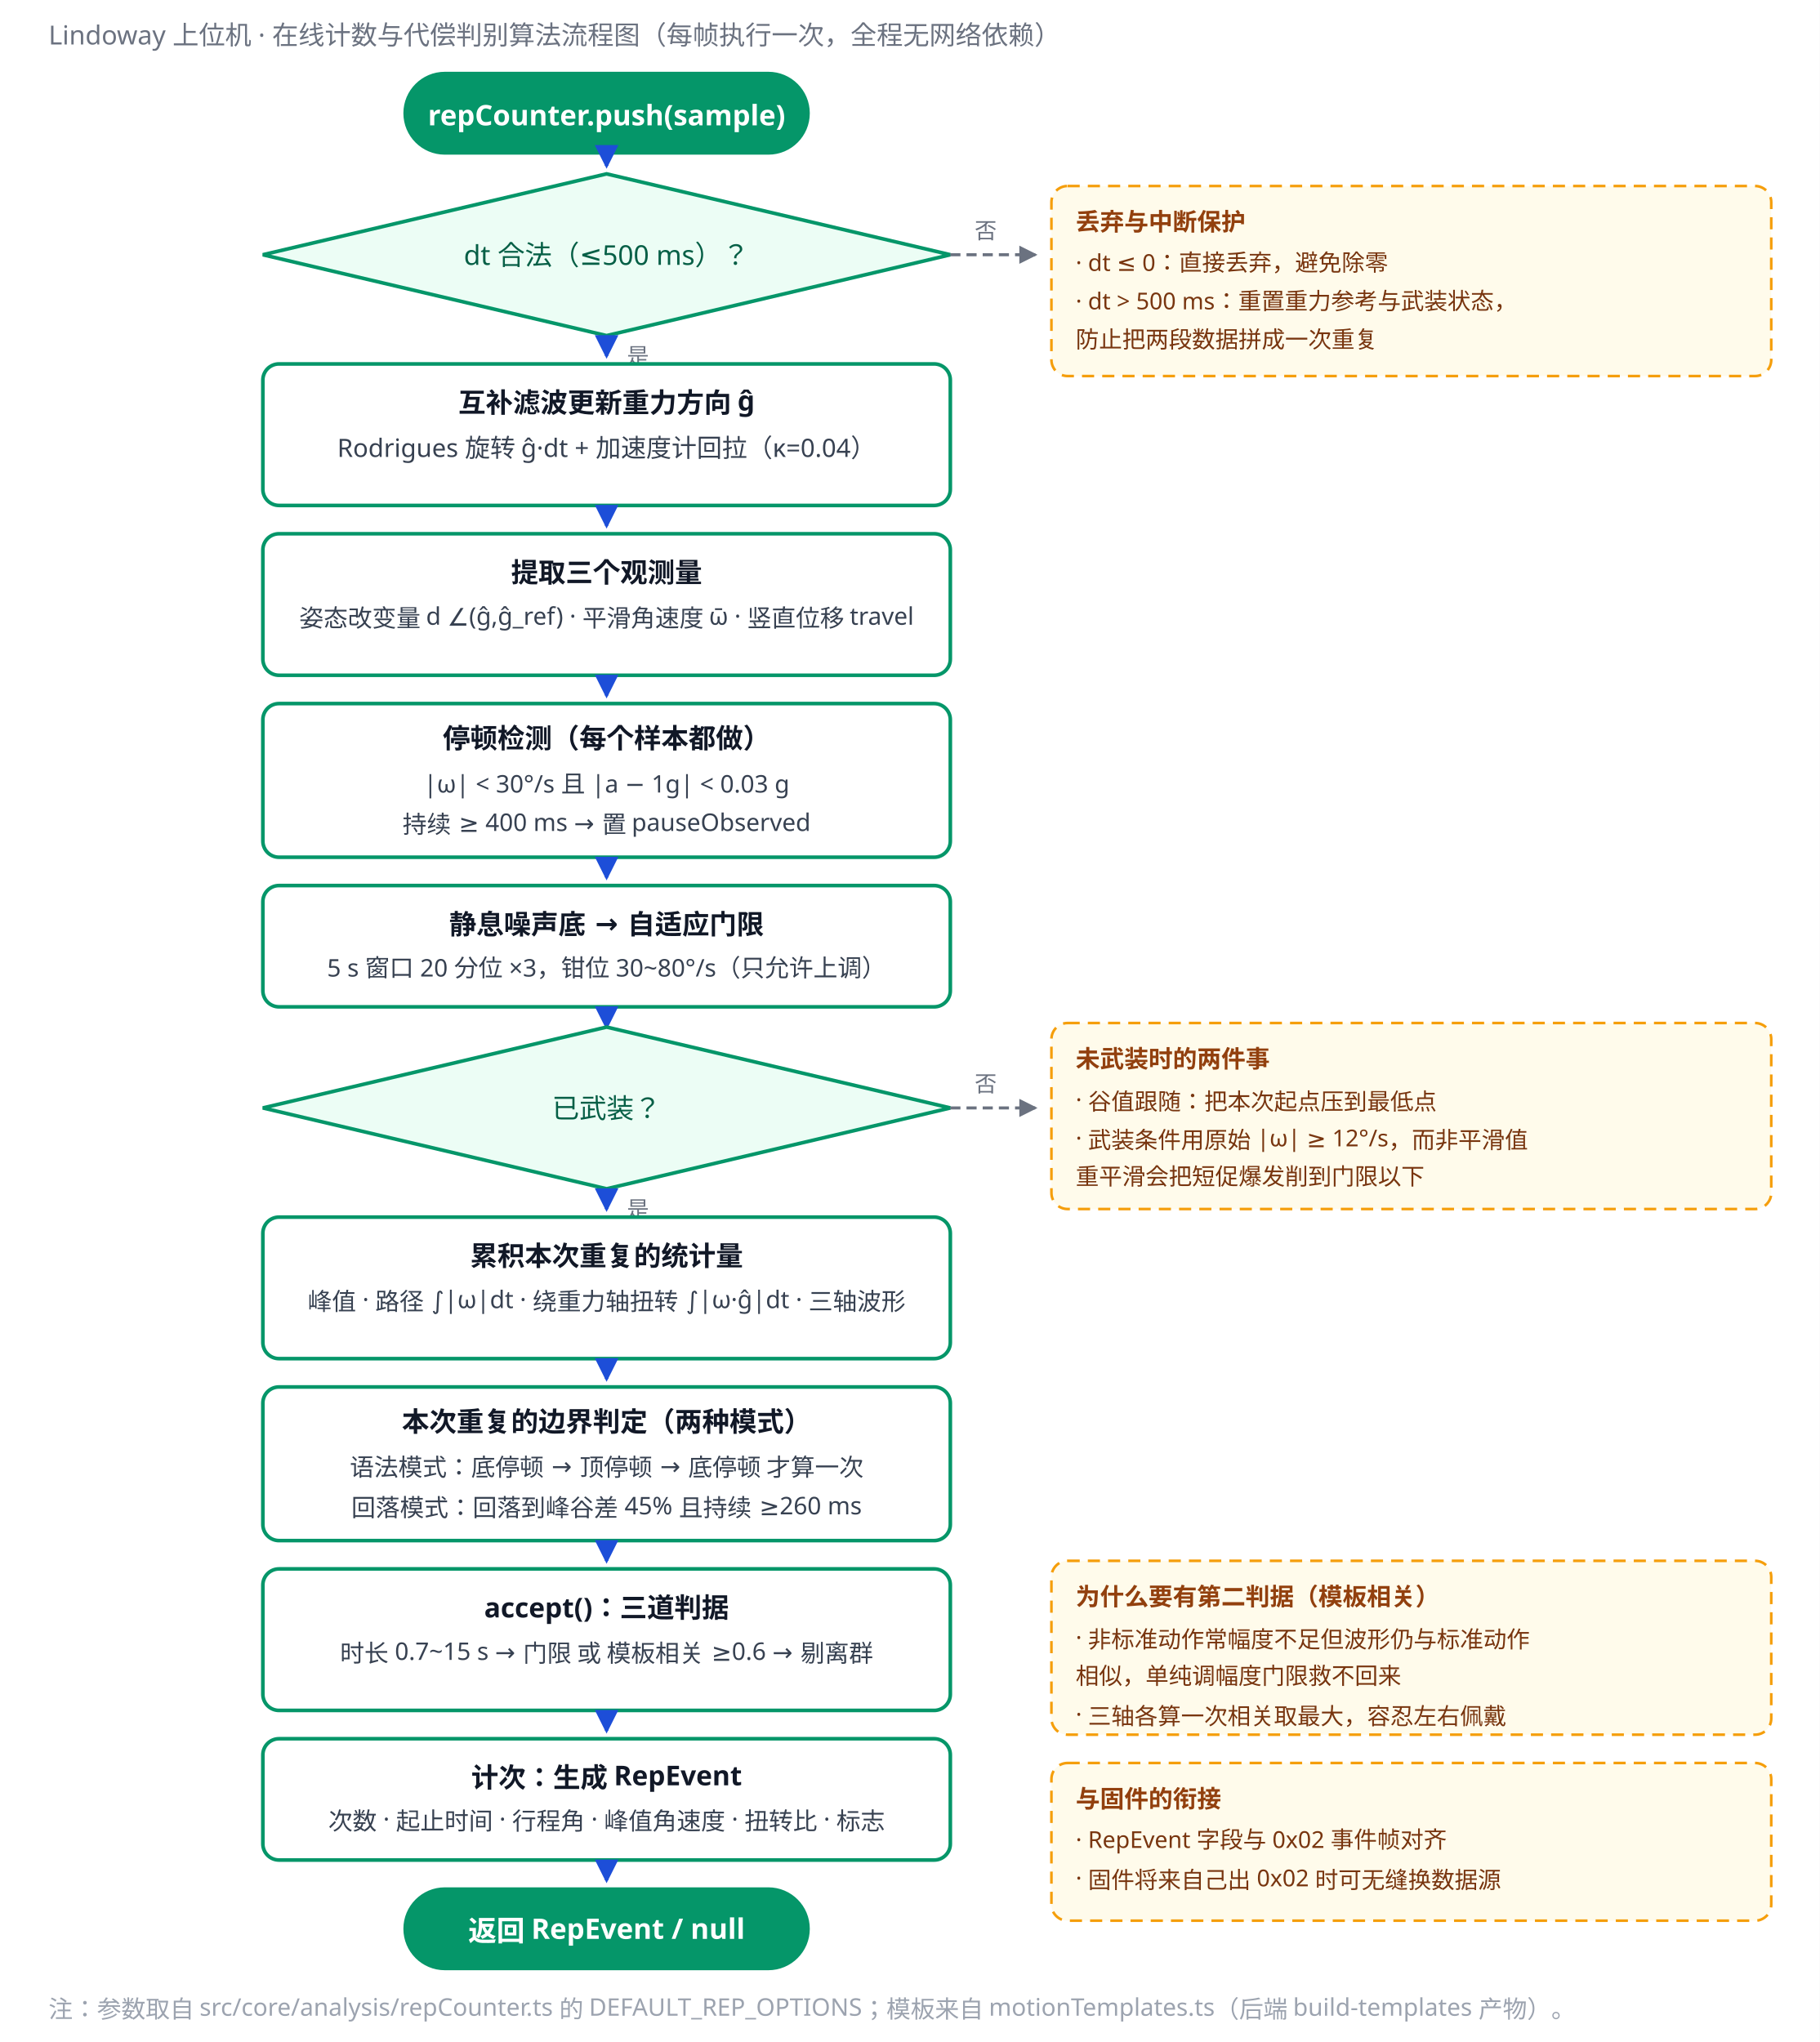
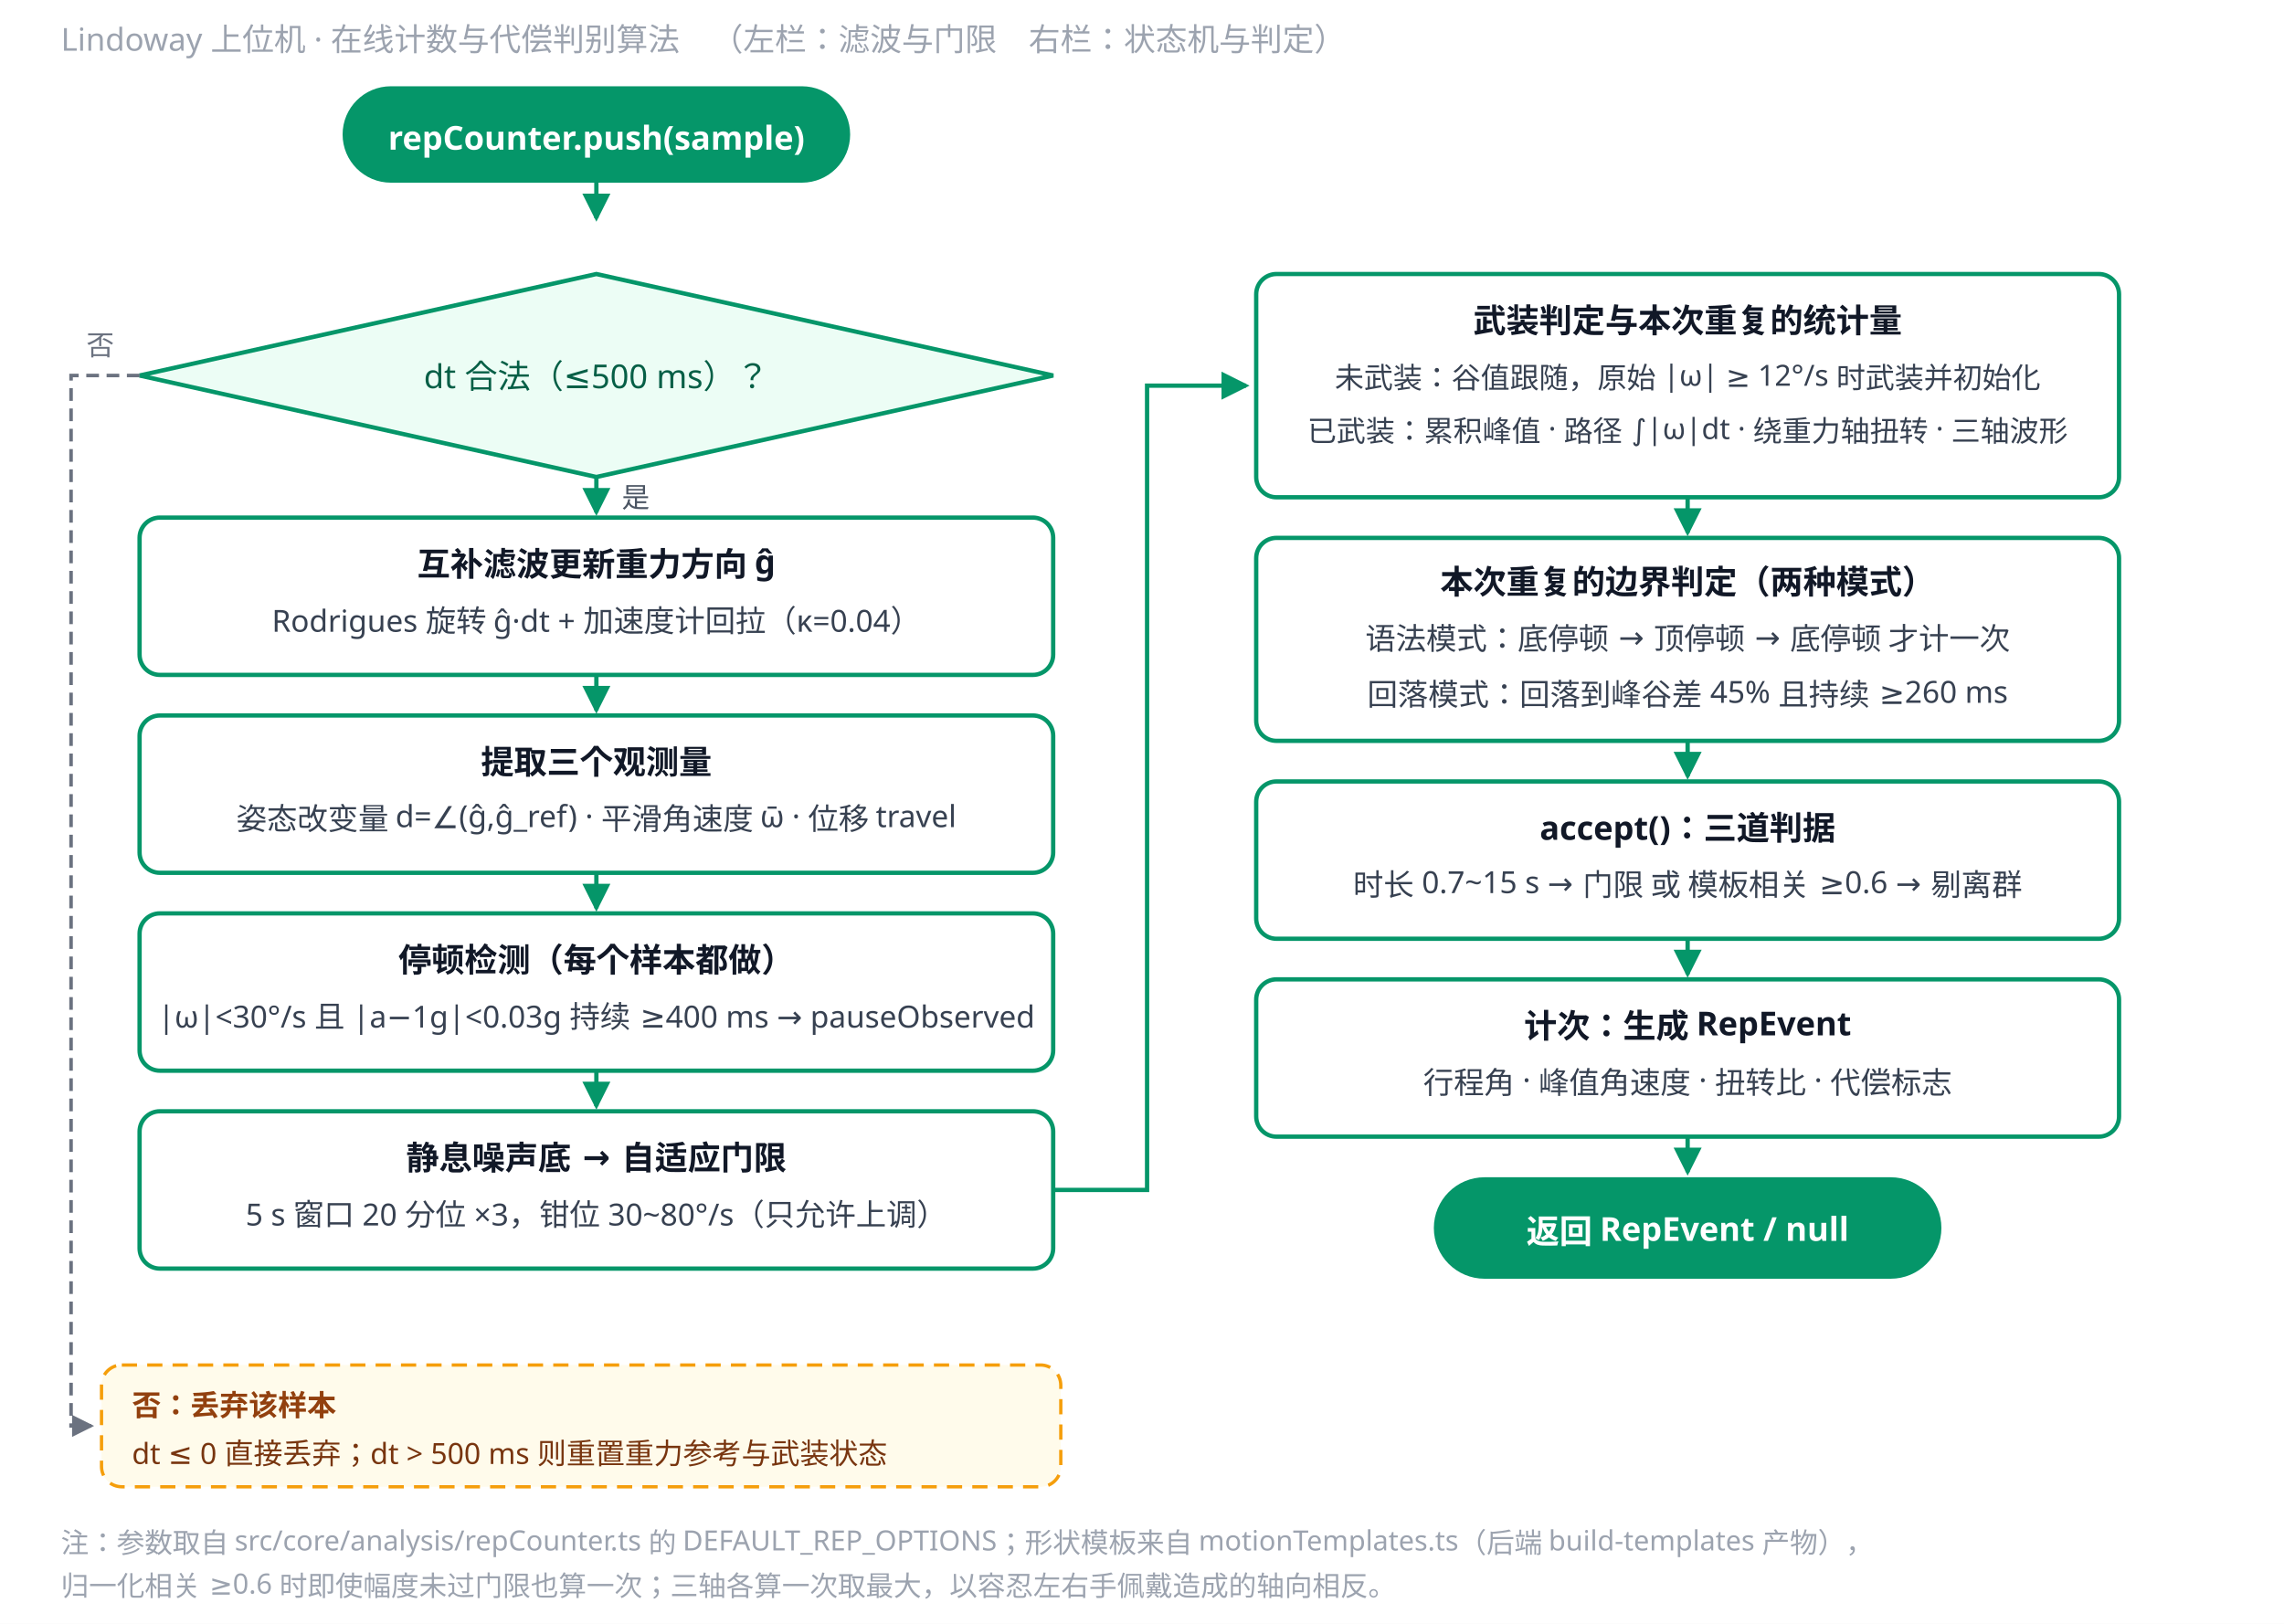
- <svg xmlns="http://www.w3.org/2000/svg" width="900" height="1010" viewBox="0 0 900 1010" font-family="'Microsoft YaHei','Segoe UI',sans-serif">
+ <svg xmlns="http://www.w3.org/2000/svg" width="900" height="640" viewBox="0 0 900 640" font-family="'Microsoft YaHei','Segoe UI',sans-serif">
  <defs>
    <marker id="a4" viewBox="0 0 8 8" refX="7" refY="4" markerWidth="6.5" markerHeight="6.5" orient="auto-start-reverse">
-       <path d="M0,0 L8,4 L0,8 z" fill="#1d4ed8" />
+       <path d="M0,0 L8,4 L0,8 z" fill="#059669" />
    </marker>
-     <marker id="a4g" viewBox="0 0 8 8" refX="7" refY="4" markerWidth="6" markerHeight="6" orient="auto-start-reverse">
+     <marker id="a4g" viewBox="0 0 8 8" refX="7" refY="4" markerWidth="6.2" markerHeight="6.2" orient="auto-start-reverse">
      <path d="M0,0 L8,4 L0,8 z" fill="#6b7280" />
    </marker>
  </defs>
-   <rect width="900" height="1010" fill="#ffffff" />
-   <text x="24" y="22" font-size="13" fill="#6b7280">Lindoway 上位机 · 在线计数与代偿判别算法流程图（每帧执行一次，全程无网络依赖）</text>
-   <rect x="200" y="36" width="200" height="40" rx="20" fill="#059669" stroke="#059669" />
-   <text x="300" y="62" font-size="14" font-weight="700" fill="#ffffff" text-anchor="middle">repCounter.push(sample)</text>
-   <line x1="300" y1="76" x2="300" y2="82" stroke="#1d4ed8" stroke-width="1.8" marker-end="url(#a4)" />
-   <polygon points="130,126 300,86 470,126 300,166" fill="#ecfdf5" stroke="#059669" stroke-width="1.8" />
-   <text x="300" y="131" font-size="13.5" fill="#065f46" text-anchor="middle">dt 合法（≤500 ms）？</text>
-   <line x1="300" y1="166" x2="300" y2="176" stroke="#1d4ed8" stroke-width="1.8" marker-end="url(#a4)" />
-   <text x="310" y="180" font-size="11" fill="#6b7280">是</text>
-   <line x1="470" y1="126" x2="512" y2="126" stroke="#6b7280" stroke-width="1.5" stroke-dasharray="5 3" marker-end="url(#a4g)" />
-   <text x="482" y="118" font-size="11" fill="#6b7280">否</text>
-   <rect x="130" y="180" width="340" height="70" rx="8" fill="#ffffff" stroke="#059669" stroke-width="1.8" />
-   <text x="300" y="204" font-size="13.5" fill="#111827" text-anchor="middle" font-weight="700">互补滤波更新重力方向 ĝ</text>
-   <text x="300" y="226" font-size="12.5" fill="#374151" text-anchor="middle">Rodrigues 旋转 ĝ·dt + 加速度计回拉（κ=0.04）</text>
-   <line x1="300" y1="250" x2="300" y2="260" stroke="#1d4ed8" stroke-width="1.8" marker-end="url(#a4)" />
-   <rect x="130" y="264" width="340" height="70" rx="8" fill="#ffffff" stroke="#059669" stroke-width="1.8" />
-   <text x="300" y="288" font-size="13.5" fill="#111827" text-anchor="middle" font-weight="700">提取三个观测量</text>
-   <text x="300" y="310" font-size="12" fill="#374151" text-anchor="middle">姿态改变量 d ∠(ĝ,ĝ_ref) · 平滑角速度 ω̄ · 竖直位移 travel</text>
-   <line x1="300" y1="334" x2="300" y2="344" stroke="#1d4ed8" stroke-width="1.8" marker-end="url(#a4)" />
-   <rect x="130" y="348" width="340" height="76" rx="8" fill="#ffffff" stroke="#059669" stroke-width="1.8" />
-   <text x="300" y="370" font-size="13.5" fill="#111827" text-anchor="middle" font-weight="700">停顿检测（每个样本都做）</text>
-   <text x="300" y="392" font-size="12" fill="#374151" text-anchor="middle">|ω| &lt; 30°/s 且 |a − 1g| &lt; 0.03 g</text>
-   <text x="300" y="412" font-size="12" fill="#374151" text-anchor="middle">持续 ≥ 400 ms → 置 pauseObserved</text>
-   <line x1="300" y1="424" x2="300" y2="434" stroke="#1d4ed8" stroke-width="1.8" marker-end="url(#a4)" />
-   <rect x="130" y="438" width="340" height="60" rx="8" fill="#ffffff" stroke="#059669" stroke-width="1.8" />
-   <text x="300" y="462" font-size="13.5" fill="#111827" text-anchor="middle" font-weight="700">静息噪声底 → 自适应门限</text>
-   <text x="300" y="483" font-size="12" fill="#374151" text-anchor="middle">5 s 窗口 20 分位 ×3，钳位 30~80°/s（只允许上调）</text>
-   <line x1="300" y1="498" x2="300" y2="508" stroke="#1d4ed8" stroke-width="1.8" marker-end="url(#a4)" />
-   <polygon points="130,548 300,508 470,548 300,588" fill="#ecfdf5" stroke="#059669" stroke-width="1.8" />
-   <text x="300" y="553" font-size="13.5" fill="#065f46" text-anchor="middle">已武装？</text>
-   <line x1="300" y1="588" x2="300" y2="598" stroke="#1d4ed8" stroke-width="1.8" marker-end="url(#a4)" />
-   <text x="310" y="602" font-size="11" fill="#6b7280">是</text>
-   <line x1="470" y1="548" x2="512" y2="548" stroke="#6b7280" stroke-width="1.5" stroke-dasharray="5 3" marker-end="url(#a4g)" />
-   <text x="482" y="540" font-size="11" fill="#6b7280">否</text>
-   <rect x="130" y="602" width="340" height="70" rx="8" fill="#ffffff" stroke="#059669" stroke-width="1.8" />
-   <text x="300" y="626" font-size="13.5" fill="#111827" text-anchor="middle" font-weight="700">累积本次重复的统计量</text>
-   <text x="300" y="648" font-size="12" fill="#374151" text-anchor="middle">峰值 · 路径 ∫|ω|dt · 绕重力轴扭转 ∫|ω·ĝ|dt · 三轴波形</text>
-   <line x1="300" y1="672" x2="300" y2="682" stroke="#1d4ed8" stroke-width="1.8" marker-end="url(#a4)" />
-   <rect x="130" y="686" width="340" height="76" rx="8" fill="#ffffff" stroke="#059669" stroke-width="1.8" />
-   <text x="300" y="708" font-size="13.5" fill="#111827" text-anchor="middle" font-weight="700">本次重复的边界判定（两种模式）</text>
-   <text x="300" y="730" font-size="12" fill="#374151" text-anchor="middle">语法模式：底停顿 → 顶停顿 → 底停顿 才算一次</text>
-   <text x="300" y="750" font-size="12" fill="#374151" text-anchor="middle">回落模式：回落到峰谷差 45% 且持续 ≥260 ms</text>
-   <line x1="300" y1="762" x2="300" y2="772" stroke="#1d4ed8" stroke-width="1.8" marker-end="url(#a4)" />
-   <rect x="130" y="776" width="340" height="70" rx="8" fill="#ffffff" stroke="#059669" stroke-width="1.8" />
-   <text x="300" y="800" font-size="13.5" fill="#111827" text-anchor="middle" font-weight="700">accept()：三道判据</text>
-   <text x="300" y="822" font-size="12" fill="#374151" text-anchor="middle">时长 0.7~15 s → 门限 或 模板相关 ≥0.6 → 剔离群</text>
-   <line x1="300" y1="846" x2="300" y2="856" stroke="#1d4ed8" stroke-width="1.8" marker-end="url(#a4)" />
-   <rect x="130" y="860" width="340" height="60" rx="8" fill="#ffffff" stroke="#059669" stroke-width="1.8" />
-   <text x="300" y="884" font-size="13.5" fill="#111827" text-anchor="middle" font-weight="700">计次：生成 RepEvent</text>
-   <text x="300" y="905" font-size="12" fill="#374151" text-anchor="middle">次数 · 起止时间 · 行程角 · 峰值角速度 · 扭转比 · 标志</text>
-   <line x1="300" y1="920" x2="300" y2="930" stroke="#1d4ed8" stroke-width="1.8" marker-end="url(#a4)" />
-   <rect x="200" y="934" width="200" height="40" rx="20" fill="#059669" stroke="#059669" />
-   <text x="300" y="960" font-size="14" font-weight="700" fill="#ffffff" text-anchor="middle">返回 RepEvent / null</text>
-   <rect x="520" y="92" width="356" height="94" rx="8" fill="#fffbeb" stroke="#f59e0b" stroke-width="1.3" stroke-dasharray="6 4" />
-   <text x="532" y="114" font-size="12" fill="#92400e" font-weight="700">丢弃与中断保护</text>
-   <text x="532" y="134" font-size="11.5" fill="#78350f">· dt ≤ 0：直接丢弃，避免除零</text>
-   <text x="532" y="153" font-size="11.5" fill="#78350f">· dt &gt; 500 ms：重置重力参考与武装状态，</text>
-   <text x="532" y="172" font-size="11.5" fill="#78350f">　防止把两段数据拼成一次重复</text>
-   <rect x="520" y="506" width="356" height="92" rx="8" fill="#fffbeb" stroke="#f59e0b" stroke-width="1.3" stroke-dasharray="6 4" />
-   <text x="532" y="528" font-size="12" fill="#92400e" font-weight="700">未武装时的两件事</text>
-   <text x="532" y="548" font-size="11.5" fill="#78350f">· 谷值跟随：把本次起点压到最低点</text>
-   <text x="532" y="567" font-size="11.5" fill="#78350f">· 武装条件用原始 |ω| ≥ 12°/s，而非平滑值</text>
-   <text x="532" y="586" font-size="11.5" fill="#78350f">　重平滑会把短促爆发削到门限以下</text>
-   <rect x="520" y="772" width="356" height="86" rx="8" fill="#fffbeb" stroke="#f59e0b" stroke-width="1.3" stroke-dasharray="6 4" />
-   <text x="532" y="794" font-size="12" fill="#92400e" font-weight="700">为什么要有第二判据（模板相关）</text>
-   <text x="532" y="814" font-size="11.5" fill="#78350f">· 非标准动作常幅度不足但波形仍与标准动作</text>
-   <text x="532" y="833" font-size="11.5" fill="#78350f">　相似，单纯调幅度门限救不回来</text>
-   <text x="532" y="852" font-size="11.5" fill="#78350f">· 三轴各算一次相关取最大，容忍左右佩戴</text>
-   <rect x="520" y="872" width="356" height="78" rx="8" fill="#fffbeb" stroke="#f59e0b" stroke-width="1.3" stroke-dasharray="6 4" />
-   <text x="532" y="894" font-size="12" fill="#92400e" font-weight="700">与固件的衔接</text>
-   <text x="532" y="914" font-size="11.5" fill="#78350f">· RepEvent 字段与 0x02 事件帧对齐</text>
-   <text x="532" y="933" font-size="11.5" fill="#78350f">· 固件将来自己出 0x02 时可无缝换数据源</text>
-   <text x="24" y="998" font-size="12" fill="#9ca3af">注：参数取自 src/core/analysis/repCounter.ts 的 DEFAULT_REP_OPTIONS；模板来自 motionTemplates.ts（后端 build-templates 产物）。</text>
+   <rect width="900" height="640" fill="#ffffff" />
+   <text x="24" y="20" font-size="12.5" fill="#9ca3af">Lindoway 上位机 · 在线计数与代偿判别算法　（左栏：滤波与门限　右栏：状态机与判定）</text>
+   <rect x="135" y="34" width="200" height="38" rx="19" fill="#059669" />
+   <text x="235" y="59" font-size="13" font-weight="700" fill="#ffffff" text-anchor="middle">repCounter.push(sample)</text>
+   <line x1="235" y1="72" x2="235" y2="86" stroke="#059669" stroke-width="1.7" marker-end="url(#a4)" />
+   <polygon points="55,148 235,108 415,148 235,188" fill="#ecfdf5" stroke="#059669" stroke-width="1.7" />
+   <text x="235" y="153" font-size="13" fill="#065f46" text-anchor="middle">dt 合法（≤500 ms）？</text>
+   <line x1="235" y1="188" x2="235" y2="202" stroke="#059669" stroke-width="1.7" marker-end="url(#a4)" />
+   <text x="245" y="200" font-size="11" fill="#4b5563">是</text>
+   <polyline points="55,148 28,148 28,562 36,562" fill="none" stroke="#6b7280" stroke-width="1.4" stroke-dasharray="5 3" marker-end="url(#a4g)" />
+   <text x="34" y="140" font-size="11" fill="#6b7280">否</text>
+   <rect x="55" y="204" width="360" height="62" rx="8" fill="#ffffff" stroke="#059669" stroke-width="1.7" />
+   <text x="235" y="227" font-size="13" font-weight="700" fill="#111827" text-anchor="middle">互补滤波更新重力方向 ĝ</text>
+   <text x="235" y="249" font-size="12" fill="#374151" text-anchor="middle">Rodrigues 旋转 ĝ·dt + 加速度计回拉（κ=0.04）</text>
+   <line x1="235" y1="266" x2="235" y2="280" stroke="#059669" stroke-width="1.7" marker-end="url(#a4)" />
+   <rect x="55" y="282" width="360" height="62" rx="8" fill="#ffffff" stroke="#059669" stroke-width="1.7" />
+   <text x="235" y="305" font-size="13" font-weight="700" fill="#111827" text-anchor="middle">提取三个观测量</text>
+   <text x="235" y="327" font-size="12" fill="#374151" text-anchor="middle">姿态改变量 d=∠(ĝ,ĝ_ref) · 平滑角速度 ω̄ · 位移 travel</text>
+   <line x1="235" y1="344" x2="235" y2="358" stroke="#059669" stroke-width="1.7" marker-end="url(#a4)" />
+   <rect x="55" y="360" width="360" height="62" rx="8" fill="#ffffff" stroke="#059669" stroke-width="1.7" />
+   <text x="235" y="383" font-size="13" font-weight="700" fill="#111827" text-anchor="middle">停顿检测（每个样本都做）</text>
+   <text x="235" y="405" font-size="12" fill="#374151" text-anchor="middle">|ω|&lt;30°/s 且 |a−1g|&lt;0.03g 持续 ≥400 ms → pauseObserved</text>
+   <line x1="235" y1="422" x2="235" y2="436" stroke="#059669" stroke-width="1.7" marker-end="url(#a4)" />
+   <rect x="55" y="438" width="360" height="62" rx="8" fill="#ffffff" stroke="#059669" stroke-width="1.7" />
+   <text x="235" y="461" font-size="13" font-weight="700" fill="#111827" text-anchor="middle">静息噪声底 → 自适应门限</text>
+   <text x="235" y="483" font-size="12" fill="#374151" text-anchor="middle">5 s 窗口 20 分位 ×3，钳位 30~80°/s（只允许上调）</text>
+   <rect x="40" y="538" width="378" height="48" rx="8" fill="#fffbeb" stroke="#f59e0b" stroke-width="1.3" stroke-dasharray="6 4" />
+   <text x="52" y="558" font-size="11.5" fill="#92400e" font-weight="700">否：丢弃该样本</text>
+   <text x="52" y="577" font-size="11.5" fill="#78350f">dt ≤ 0 直接丢弃；dt &gt; 500 ms 则重置重力参考与武装状态</text>
+   <polyline points="415,469 452,469 452,152 491,152" fill="none" stroke="#059669" stroke-width="1.7" marker-end="url(#a4)" />
+   <rect x="495" y="108" width="340" height="88" rx="8" fill="#ffffff" stroke="#059669" stroke-width="1.7" />
+   <text x="665" y="131" font-size="13" font-weight="700" fill="#111827" text-anchor="middle">武装判定与本次重复的统计量</text>
+   <text x="665" y="153" font-size="11.5" fill="#374151" text-anchor="middle">未武装：谷值跟随，原始 |ω| ≥ 12°/s 时武装并初始化</text>
+   <text x="665" y="174" font-size="11.5" fill="#374151" text-anchor="middle">已武装：累积峰值 · 路径 ∫|ω|dt · 绕重力轴扭转 · 三轴波形</text>
+   <line x1="665" y1="196" x2="665" y2="210" stroke="#059669" stroke-width="1.7" marker-end="url(#a4)" />
+   <rect x="495" y="212" width="340" height="80" rx="8" fill="#ffffff" stroke="#059669" stroke-width="1.7" />
+   <text x="665" y="234" font-size="13" font-weight="700" fill="#111827" text-anchor="middle">本次重复的边界判定（两种模式）</text>
+   <text x="665" y="256" font-size="12" fill="#374151" text-anchor="middle">语法模式：底停顿 → 顶停顿 → 底停顿 才计一次</text>
+   <text x="665" y="278" font-size="12" fill="#374151" text-anchor="middle">回落模式：回落到峰谷差 45% 且持续 ≥260 ms</text>
+   <line x1="665" y1="292" x2="665" y2="306" stroke="#059669" stroke-width="1.7" marker-end="url(#a4)" />
+   <rect x="495" y="308" width="340" height="62" rx="8" fill="#ffffff" stroke="#059669" stroke-width="1.7" />
+   <text x="665" y="331" font-size="13" font-weight="700" fill="#111827" text-anchor="middle">accept()：三道判据</text>
+   <text x="665" y="353" font-size="12" fill="#374151" text-anchor="middle">时长 0.7~15 s → 门限 或 模板相关 ≥0.6 → 剔离群</text>
+   <line x1="665" y1="370" x2="665" y2="384" stroke="#059669" stroke-width="1.7" marker-end="url(#a4)" />
+   <rect x="495" y="386" width="340" height="62" rx="8" fill="#ffffff" stroke="#059669" stroke-width="1.7" />
+   <text x="665" y="409" font-size="13" font-weight="700" fill="#111827" text-anchor="middle">计次：生成 RepEvent</text>
+   <text x="665" y="431" font-size="12" fill="#374151" text-anchor="middle">行程角 · 峰值角速度 · 扭转比 · 代偿标志</text>
+   <line x1="665" y1="448" x2="665" y2="462" stroke="#059669" stroke-width="1.7" marker-end="url(#a4)" />
+   <rect x="565" y="464" width="200" height="40" rx="20" fill="#059669" />
+   <text x="665" y="490" font-size="13" font-weight="700" fill="#ffffff" text-anchor="middle">返回 RepEvent / null</text>
+   <text x="24" y="612" font-size="11" fill="#9ca3af">注：参数取自 src/core/analysis/repCounter.ts 的 DEFAULT_REP_OPTIONS；形状模板来自 motionTemplates.ts（后端 build-templates 产物），</text>
+   <text x="24" y="629" font-size="11" fill="#9ca3af">　　归一化相关 ≥0.6 时即使幅度未过门限也算一次；三轴各算一次取最大，以容忍左右手佩戴造成的轴向相反。</text>
</svg>
